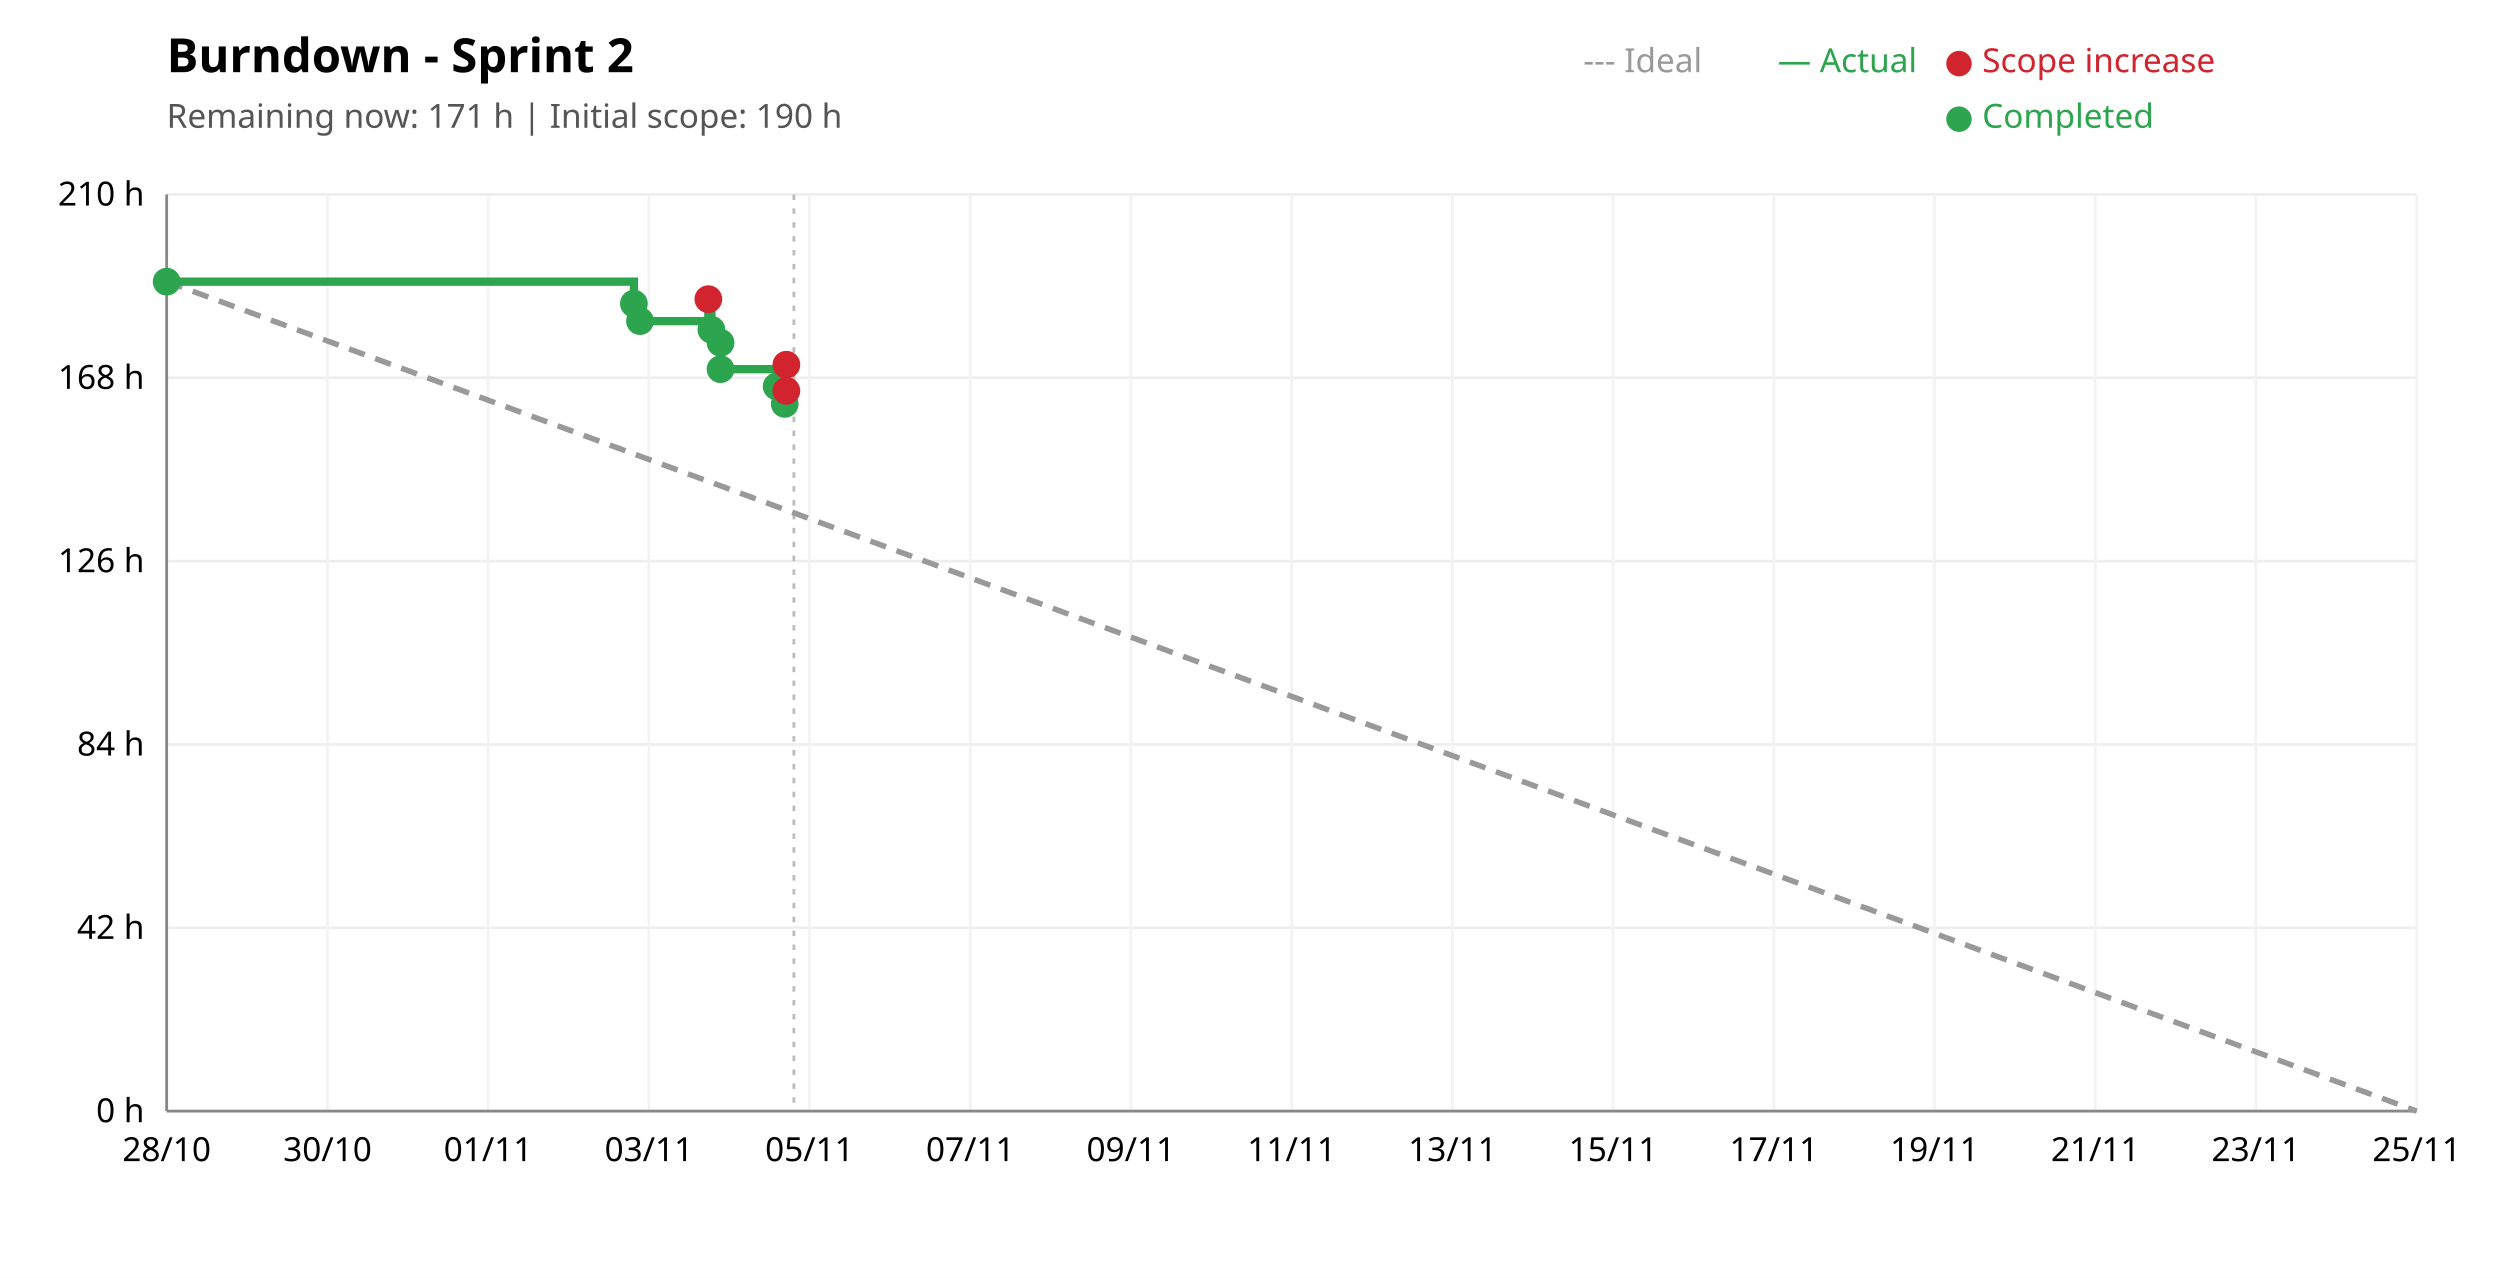
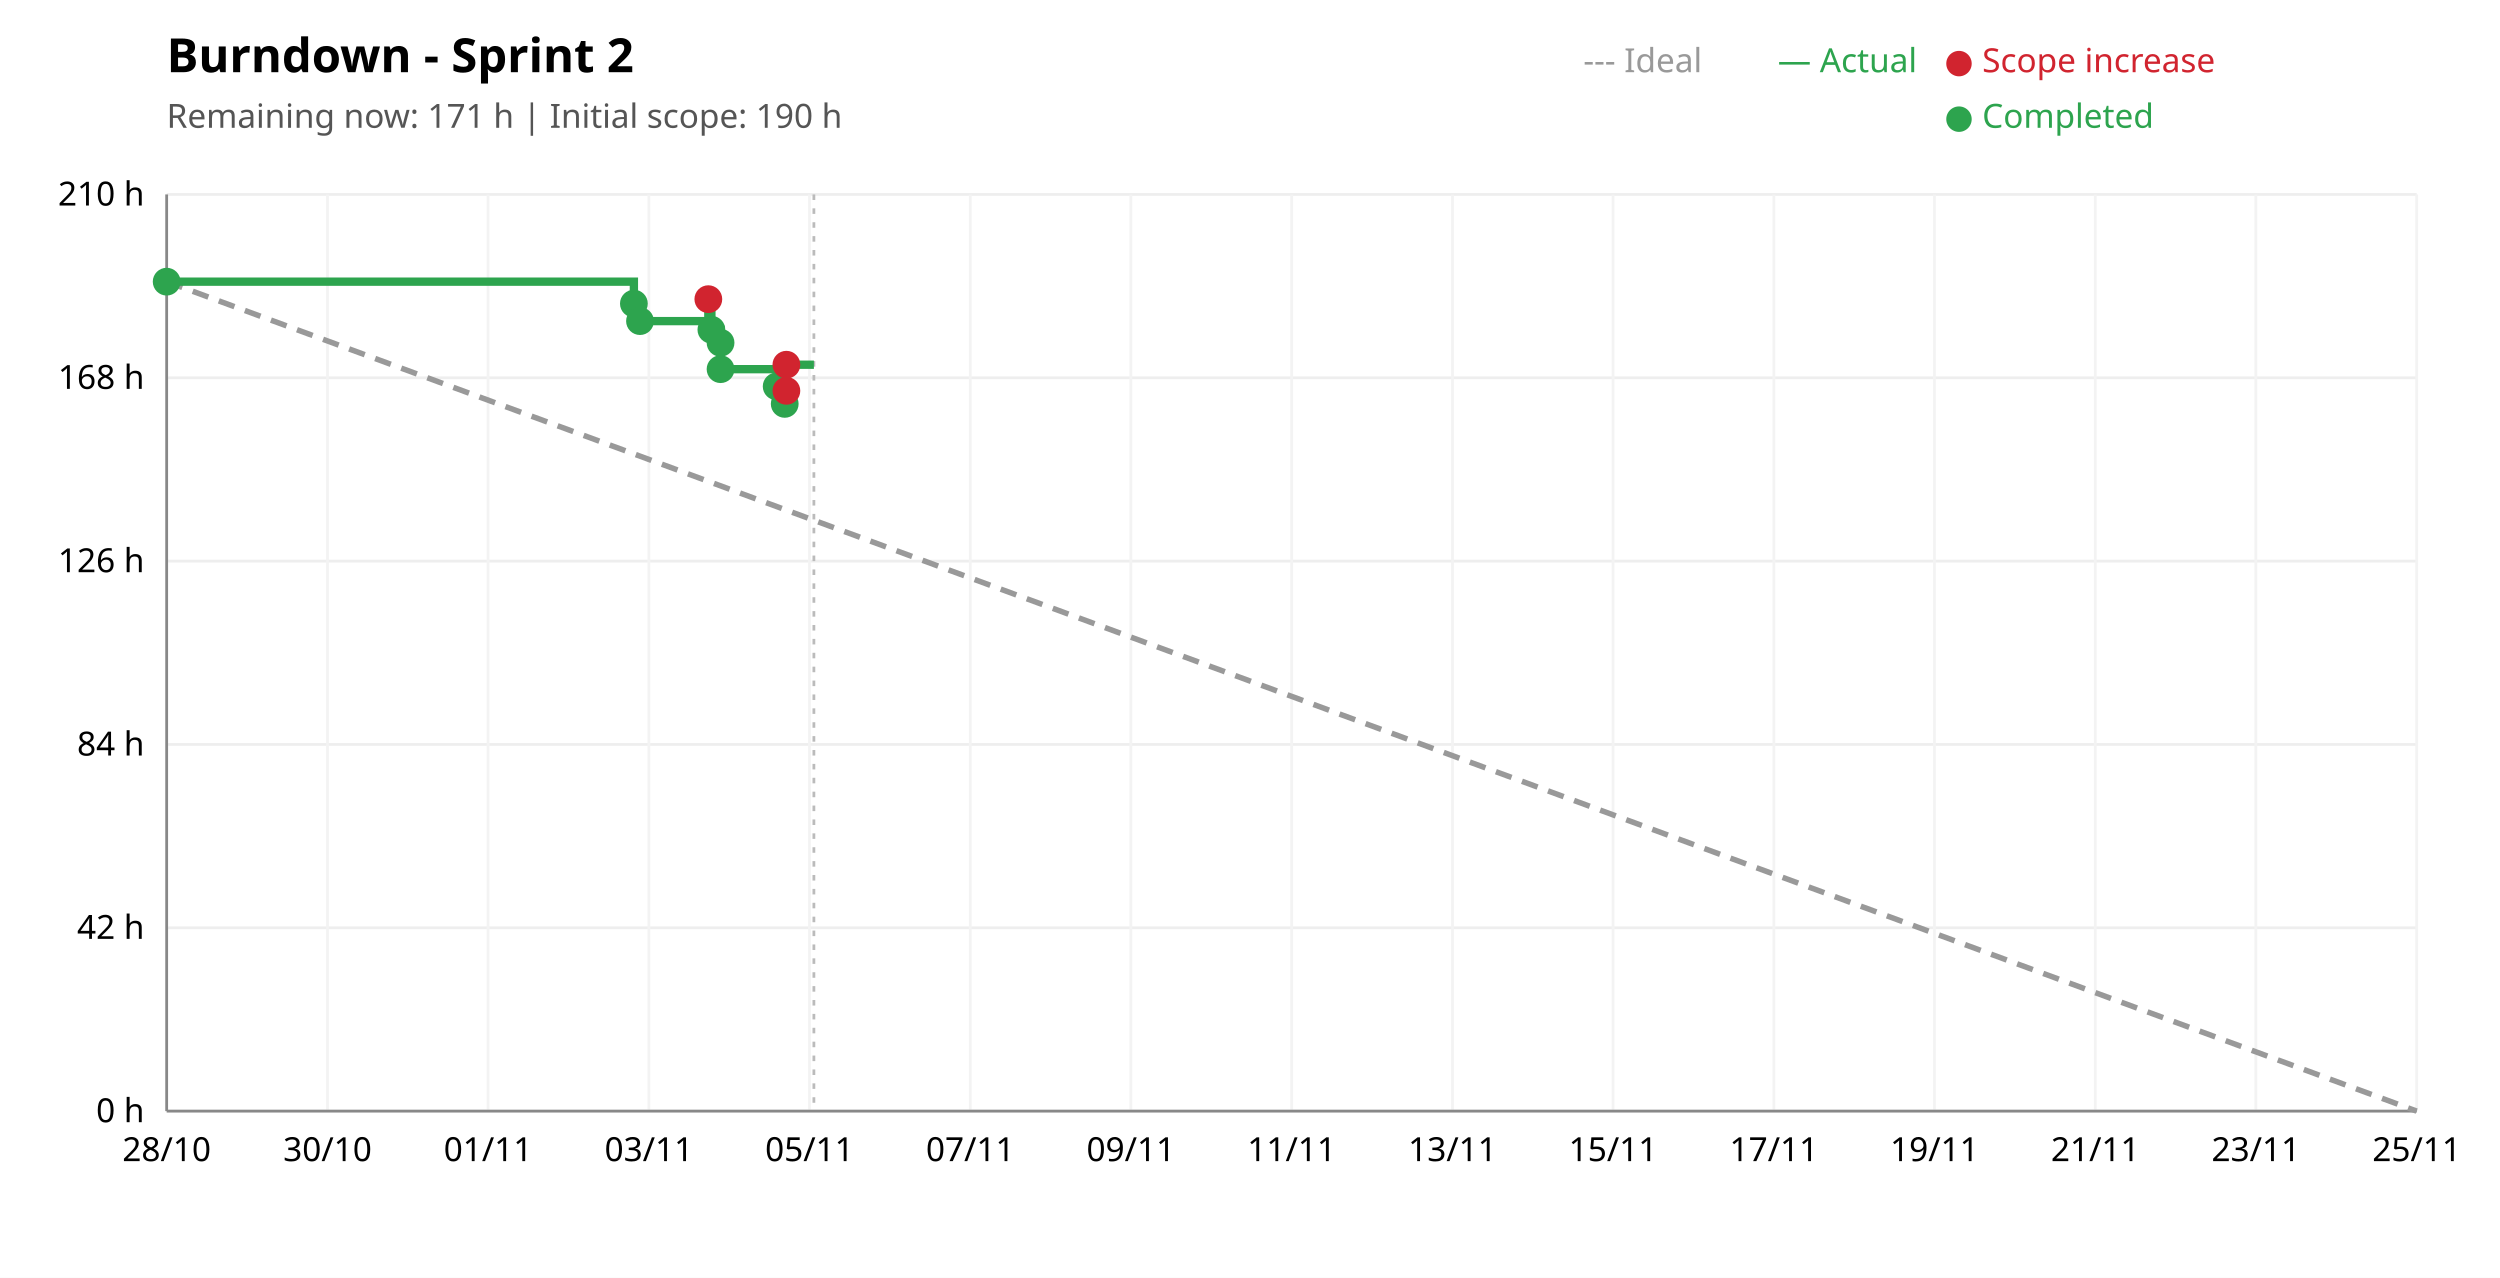
<svg xmlns="http://www.w3.org/2000/svg" width="900" height="460" font-family="sans-serif" font-size="12">
  <rect width="100%" height="100%" fill="white" />
  <text x="60" y="26" font-size="17" font-weight="bold">Burndown - Sprint 2</text>
  <text x="60" y="46" fill="#555">Remaining now: 171 h  |  Initial scope: 190 h</text>
  <line x1="60" y1="400.0" x2="870" y2="400.0" stroke="#eee" />
  <text x="52" y="404.0" text-anchor="end">0 h</text>
  <line x1="60" y1="334.0" x2="870" y2="334.0" stroke="#eee" />
  <text x="52" y="338.0" text-anchor="end">42 h</text>
  <line x1="60" y1="268.0" x2="870" y2="268.0" stroke="#eee" />
  <text x="52" y="272.0" text-anchor="end">84 h</text>
  <line x1="60" y1="202.0" x2="870" y2="202.0" stroke="#eee" />
  <text x="52" y="206.0" text-anchor="end">126 h</text>
  <line x1="60" y1="136.0" x2="870" y2="136.0" stroke="#eee" />
  <text x="52" y="140.0" text-anchor="end">168 h</text>
  <line x1="60" y1="70.0" x2="870" y2="70.0" stroke="#eee" />
  <text x="52" y="74.0" text-anchor="end">210 h</text>
  <line x1="60.0" y1="70" x2="60.0" y2="400" stroke="#f3f3f3" />
  <text x="60.0" y="418" text-anchor="middle">28/10</text>
  <line x1="117.9" y1="70" x2="117.9" y2="400" stroke="#f3f3f3" />
  <text x="117.9" y="418" text-anchor="middle">30/10</text>
  <line x1="175.7" y1="70" x2="175.7" y2="400" stroke="#f3f3f3" />
  <text x="175.7" y="418" text-anchor="middle">01/11</text>
  <line x1="233.6" y1="70" x2="233.6" y2="400" stroke="#f3f3f3" />
  <text x="233.6" y="418" text-anchor="middle">03/11</text>
  <line x1="291.4" y1="70" x2="291.4" y2="400" stroke="#f3f3f3" />
  <text x="291.4" y="418" text-anchor="middle">05/11</text>
  <line x1="349.3" y1="70" x2="349.3" y2="400" stroke="#f3f3f3" />
  <text x="349.3" y="418" text-anchor="middle">07/11</text>
  <line x1="407.1" y1="70" x2="407.1" y2="400" stroke="#f3f3f3" />
  <text x="407.1" y="418" text-anchor="middle">09/11</text>
  <line x1="465.0" y1="70" x2="465.0" y2="400" stroke="#f3f3f3" />
  <text x="465.0" y="418" text-anchor="middle">11/11</text>
  <line x1="522.9" y1="70" x2="522.9" y2="400" stroke="#f3f3f3" />
  <text x="522.9" y="418" text-anchor="middle">13/11</text>
  <line x1="580.7" y1="70" x2="580.7" y2="400" stroke="#f3f3f3" />
  <text x="580.7" y="418" text-anchor="middle">15/11</text>
  <line x1="638.6" y1="70" x2="638.6" y2="400" stroke="#f3f3f3" />
  <text x="638.6" y="418" text-anchor="middle">17/11</text>
  <line x1="696.4" y1="70" x2="696.4" y2="400" stroke="#f3f3f3" />
  <text x="696.4" y="418" text-anchor="middle">19/11</text>
  <line x1="754.3" y1="70" x2="754.3" y2="400" stroke="#f3f3f3" />
  <text x="754.3" y="418" text-anchor="middle">21/11</text>
  <line x1="812.1" y1="70" x2="812.1" y2="400" stroke="#f3f3f3" />
  <text x="812.1" y="418" text-anchor="middle">23/11</text>
  <line x1="870.0" y1="70" x2="870.0" y2="400" stroke="#f3f3f3" />
  <text x="870.0" y="418" text-anchor="middle">25/11</text>
  <line x1="60" y1="400" x2="870" y2="400" stroke="#888" />
  <line x1="60" y1="70" x2="60" y2="400" stroke="#888" />
-   <line x1="285.8" y1="70" x2="285.8" y2="400" stroke="#bbb" stroke-dasharray="2 3" />
+   <line x1="293.0" y1="70" x2="293.0" y2="400" stroke="#bbb" stroke-dasharray="2 3" />
  <polyline points="60.0,101.4 870.0,400.0" fill="none" stroke="#999" stroke-dasharray="6 4" stroke-width="2" />
-   <polyline points="60.0,101.4 228.2,101.4 228.2,109.3 230.4,109.3 230.4,115.6 255.0,115.6 255.0,107.7 256.1,107.7 256.1,118.7 259.4,118.7 259.4,123.4 259.4,123.4 259.4,132.9 279.6,132.9 279.6,139.1 282.5,139.1 282.5,145.4 283.1,145.4 283.1,140.7 283.1,140.7 283.1,131.3 285.8,131.3" fill="none" stroke="#2da44e" stroke-width="3" />
+   <polyline points="60.0,101.4 228.2,101.4 228.2,109.3 230.4,109.3 230.4,115.6 255.0,115.6 255.0,107.7 256.1,107.7 256.1,118.7 259.4,118.7 259.4,123.4 259.4,123.4 259.4,132.9 279.6,132.9 279.6,139.1 282.5,139.1 282.5,145.4 283.1,145.4 283.1,140.7 283.1,140.7 283.1,131.3 293.0,131.3" fill="none" stroke="#2da44e" stroke-width="3" />
  <circle cx="228.2" cy="109.3" r="5" fill="#2da44e" />
  <circle cx="230.4" cy="115.6" r="5" fill="#2da44e" />
  <circle cx="255.0" cy="107.7" r="5" fill="#d1242f" />
  <circle cx="256.1" cy="118.7" r="5" fill="#2da44e" />
  <circle cx="259.4" cy="123.4" r="5" fill="#2da44e" />
  <circle cx="259.4" cy="132.9" r="5" fill="#2da44e" />
  <circle cx="279.6" cy="139.1" r="5" fill="#2da44e" />
  <circle cx="282.5" cy="145.4" r="5" fill="#2da44e" />
  <circle cx="283.1" cy="140.7" r="5" fill="#d1242f" />
  <circle cx="283.1" cy="131.3" r="5" fill="#d1242f" />
  <circle cx="60.0" cy="101.4" r="5" fill="#2da44e" />
  <text x="570" y="26" fill="#999">--- Ideal</text>
  <text x="640" y="26" fill="#2da44e">— Actual</text>
  <text x="700" y="26" fill="#d1242f">● Scope increase</text>
  <text x="700" y="46" fill="#2da44e">● Completed</text>
</svg>
